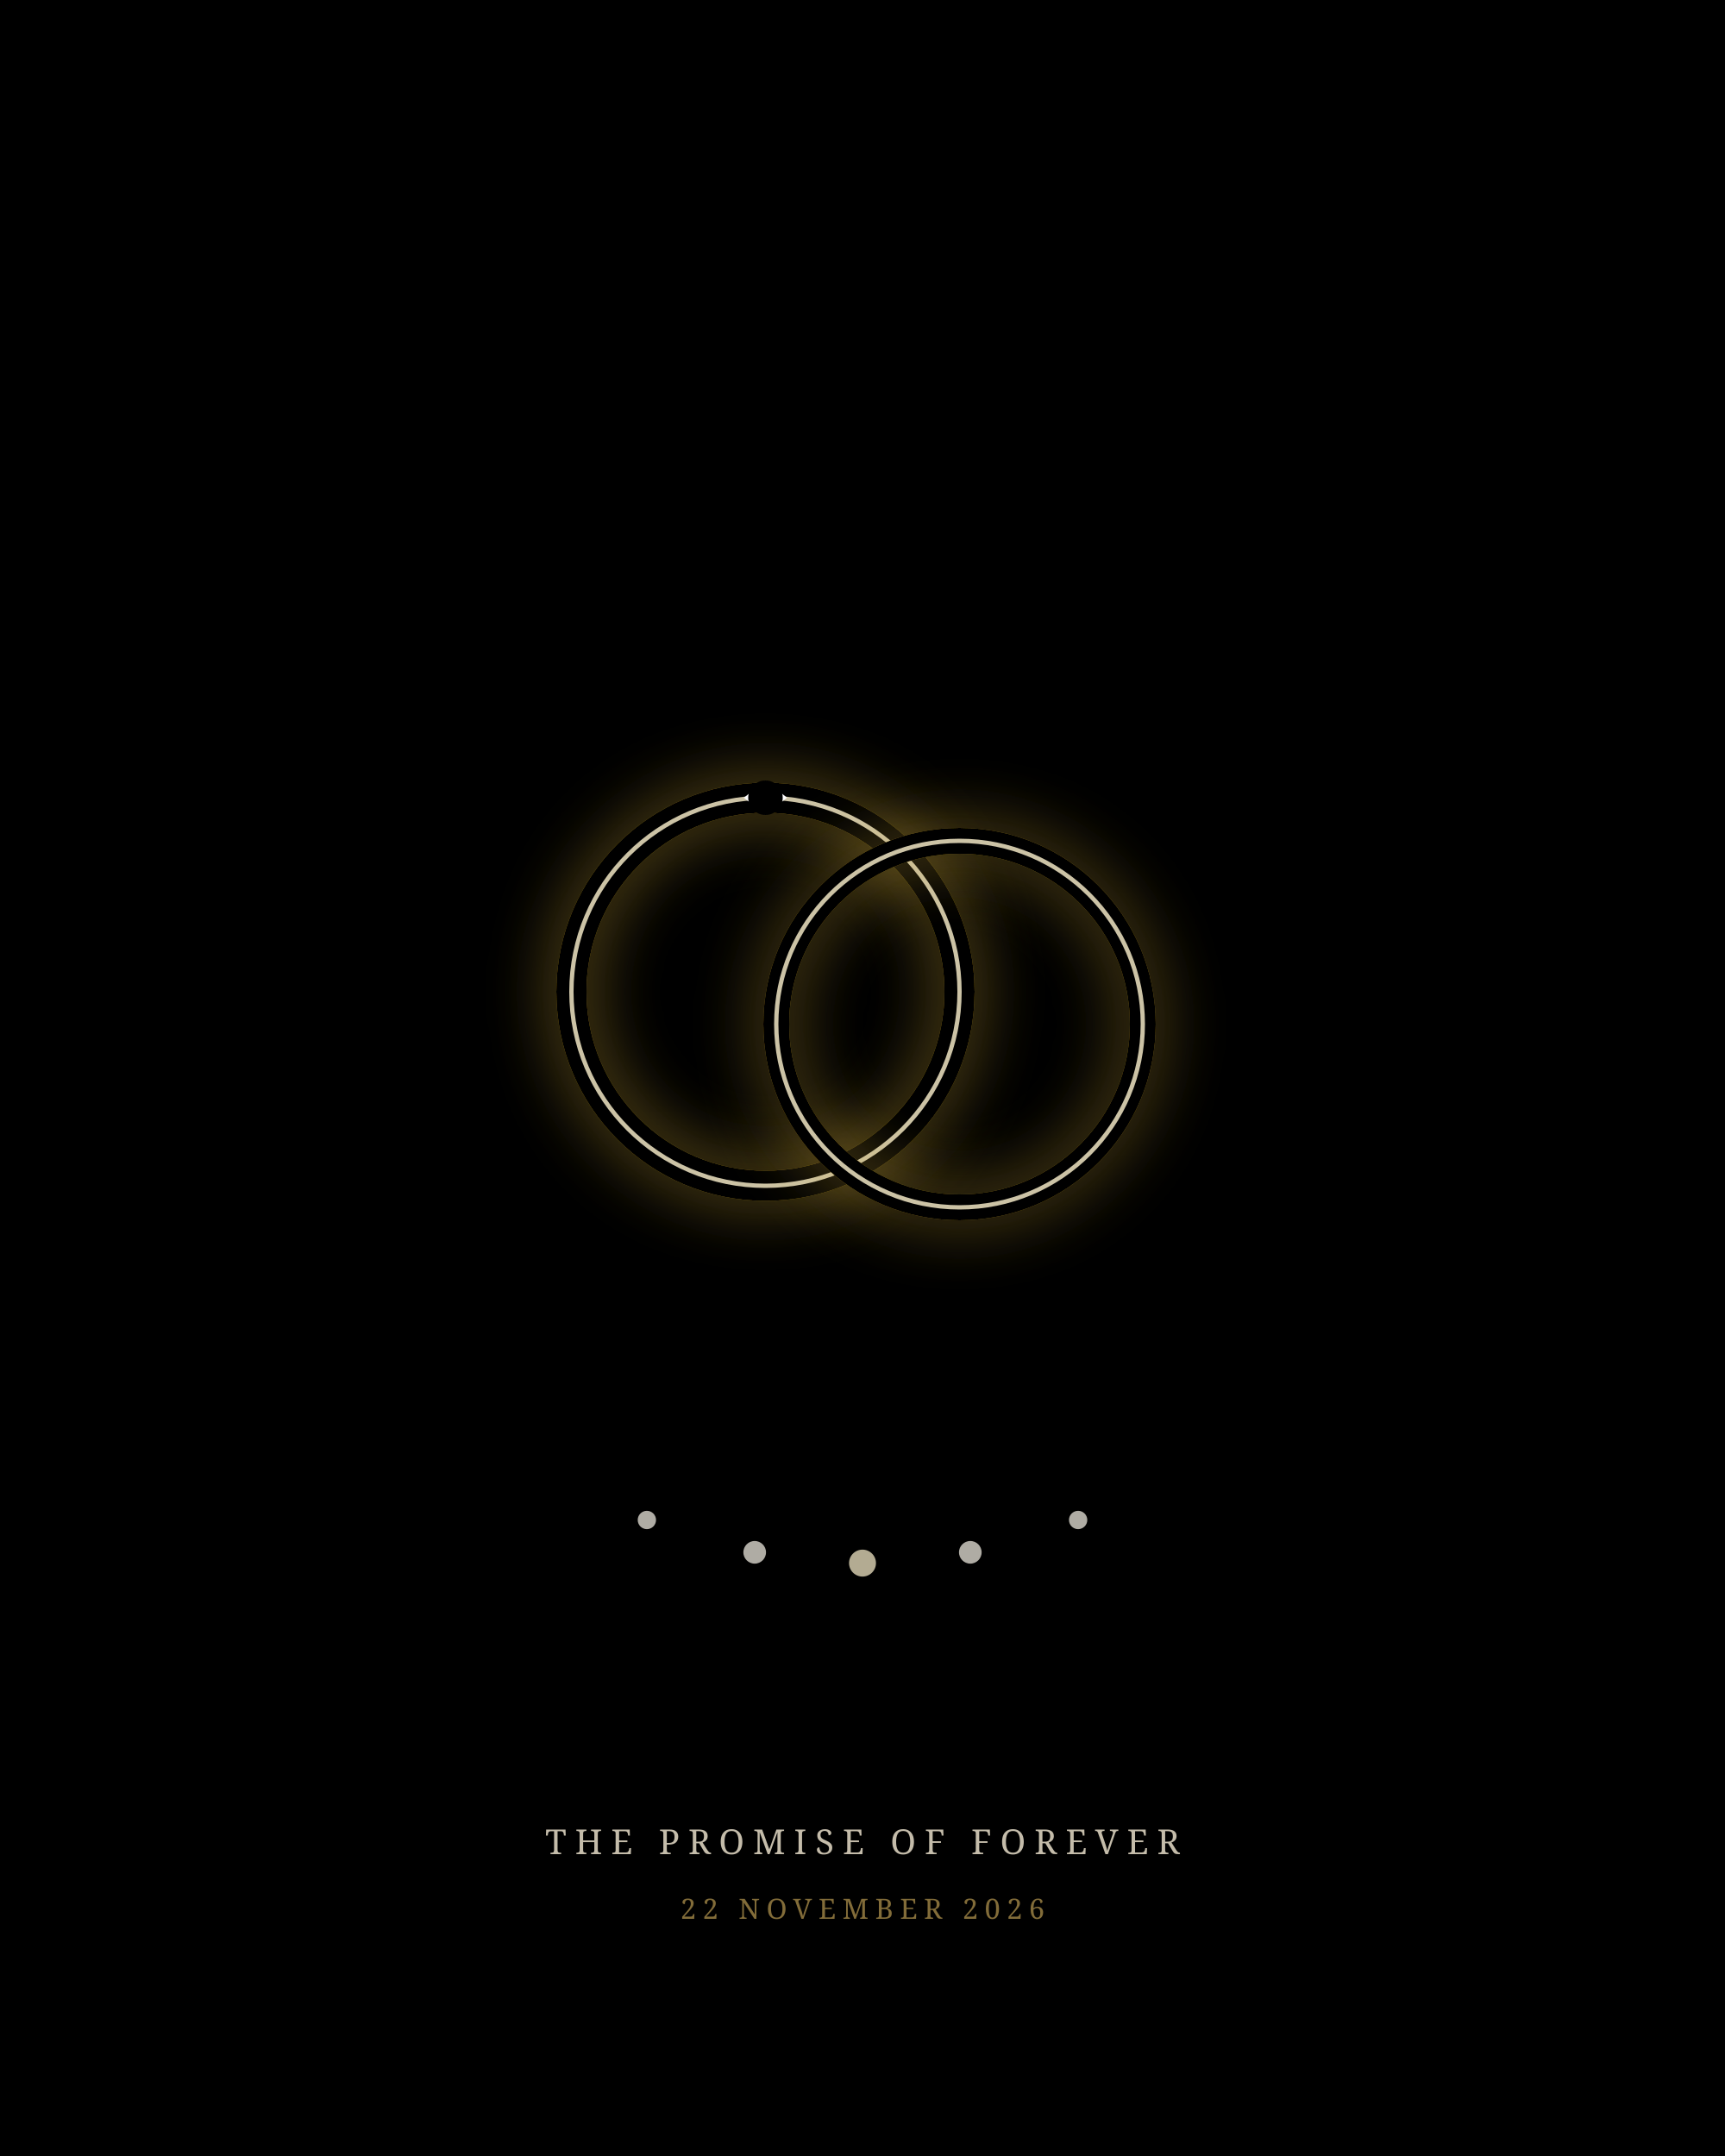
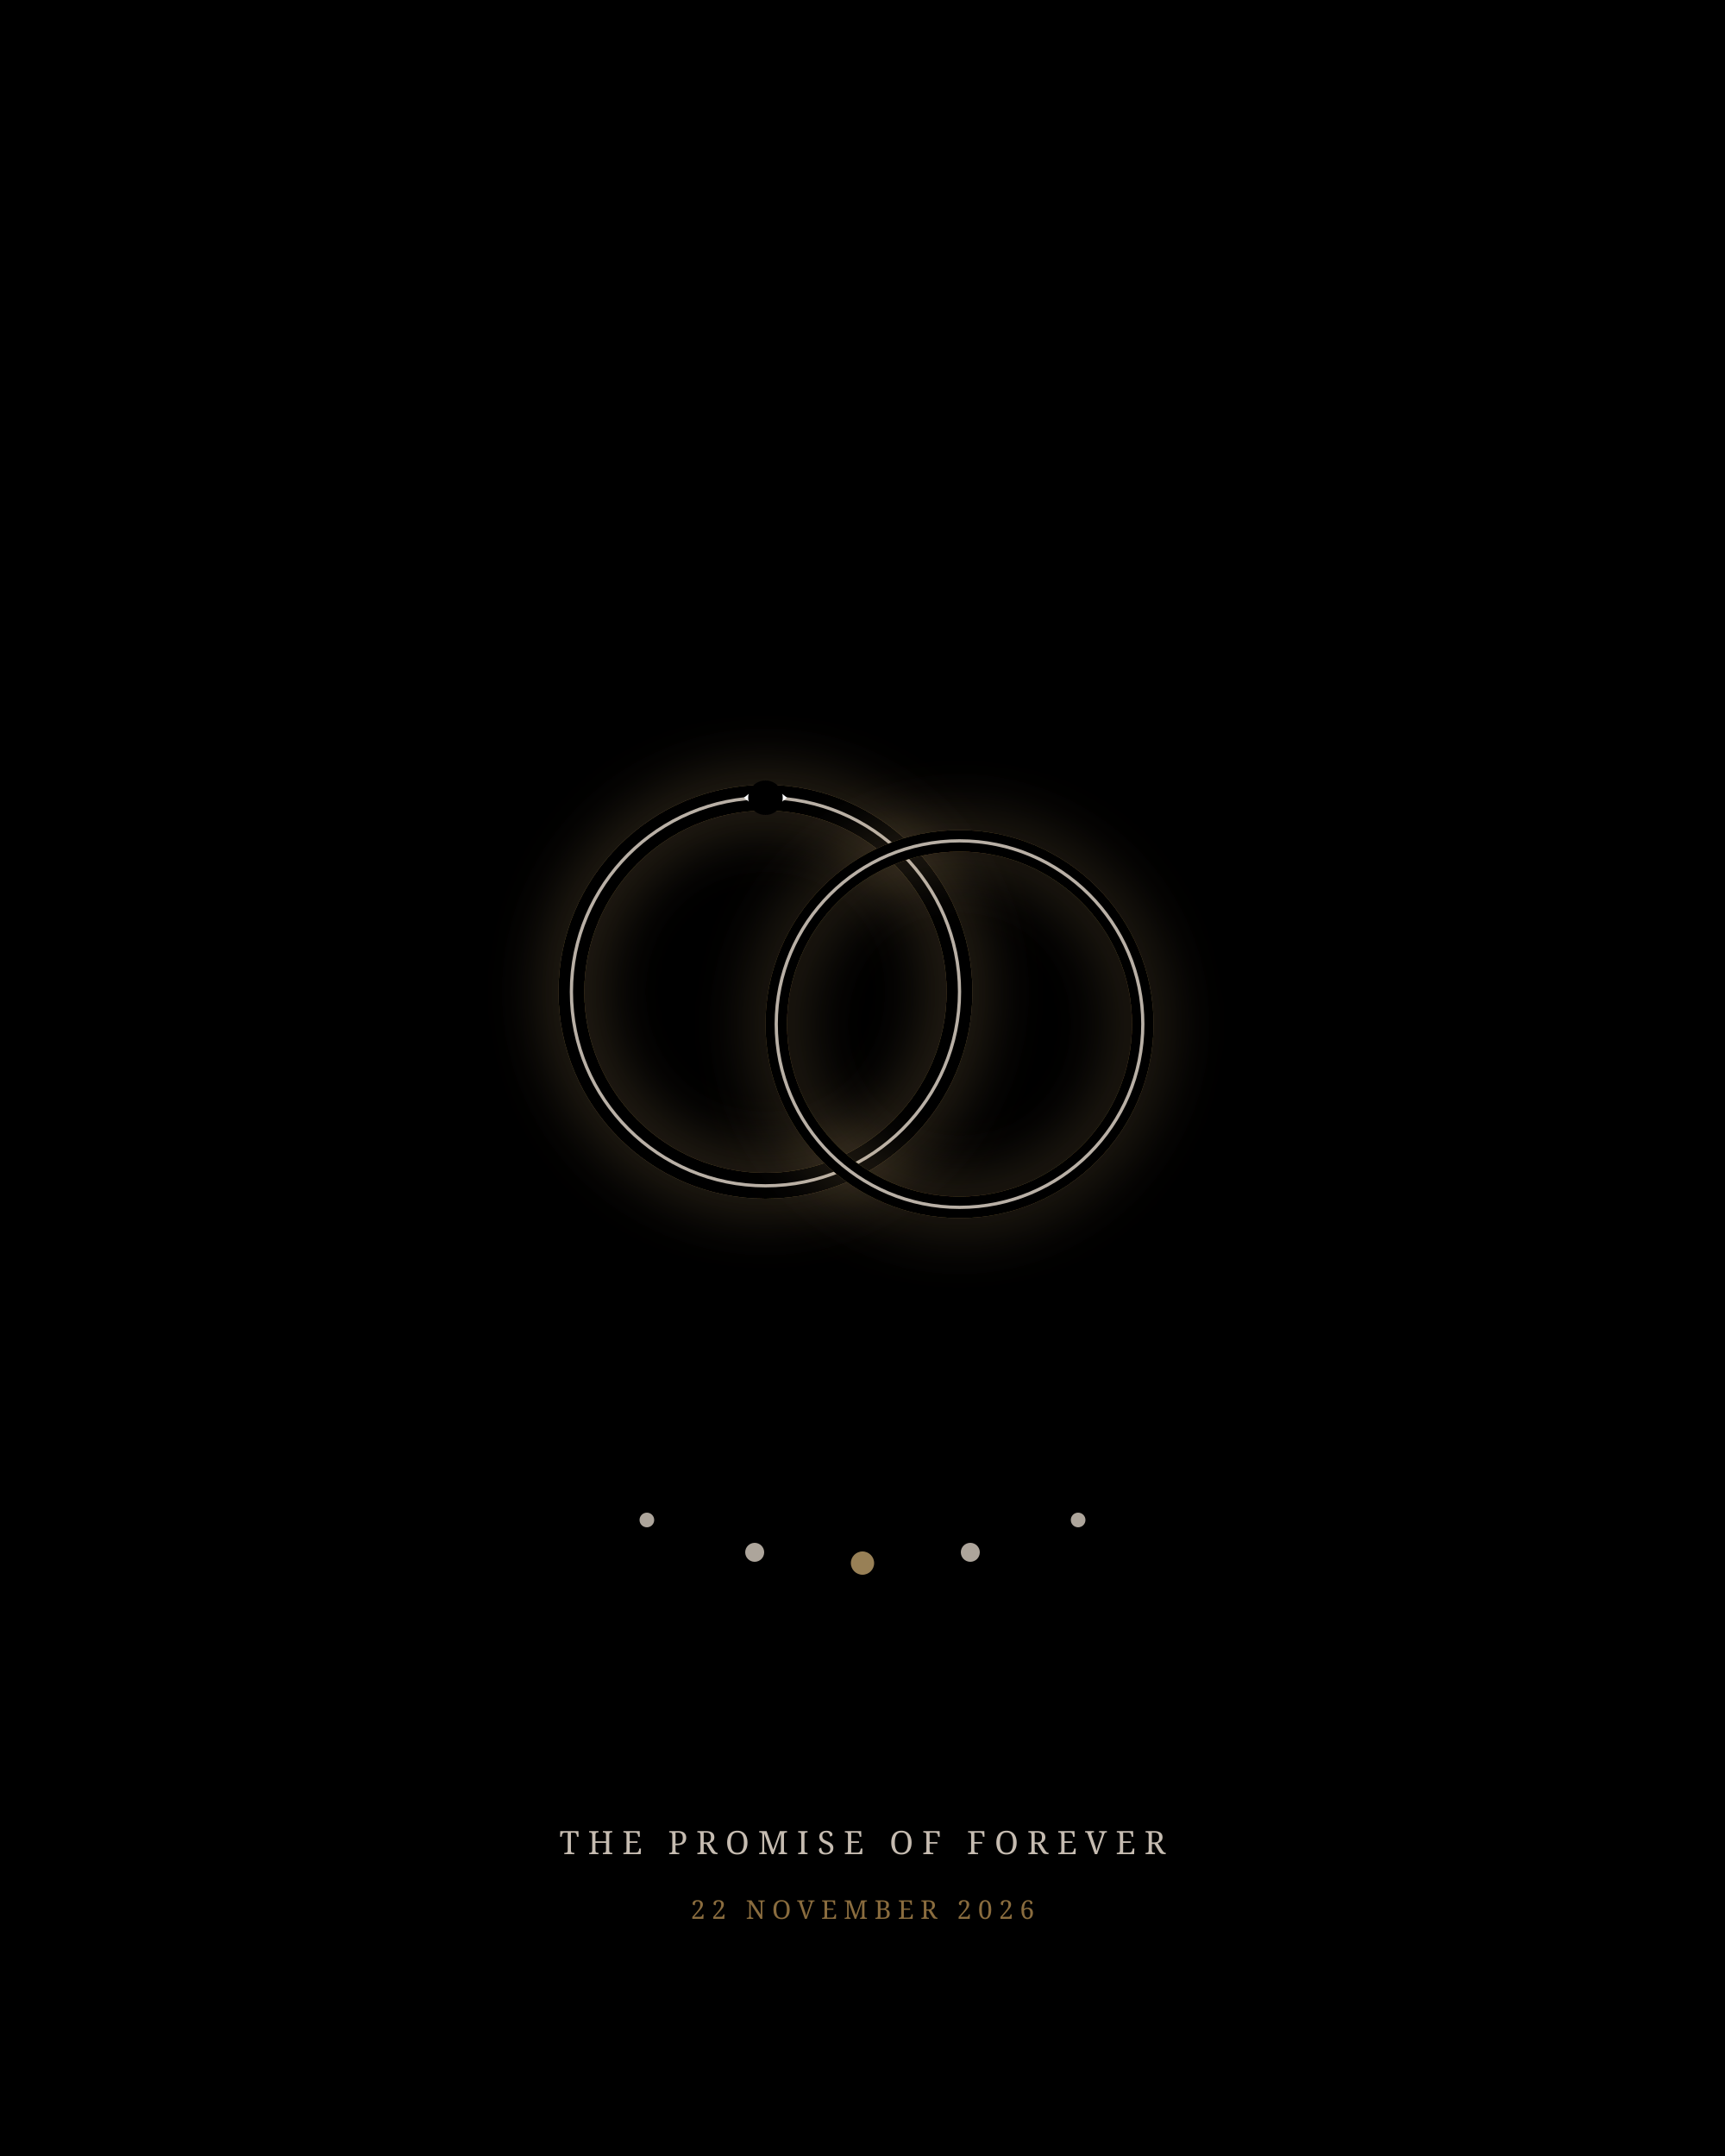
<svg xmlns="http://www.w3.org/2000/svg" viewBox="0 0 800 1000" width="800" height="1000">
  <defs>
-     <radialGradient id="emeraldBg" cx="50%" cy="40%" r="60%">
-       <stop offset="0%" stopColor="#173B2D" />
-       <stop offset="60%" stopColor="#064B38" />
-       <stop offset="100%" stopColor="#092D23" />
+     <radialGradient id="plumBg1" cx="50%" cy="40%" r="65%">
+       <stop offset="0%" stopColor="#461B43" />
+       <stop offset="55%" stopColor="#34112F" />
+       <stop offset="100%" stopColor="#260C26" />
    </radialGradient>
-     <linearGradient id="gold" x1="0%" y1="0%" x2="100%" y2="100%">
-       <stop offset="0%" stopColor="#FFF4D0" />
-       <stop offset="35%" stopColor="#E2C172" />
-       <stop offset="70%" stopColor="#B99A51" />
-       <stop offset="100%" stopColor="#8A6D2B" />
+     <linearGradient id="goldPlum1" x1="0%" y1="0%" x2="100%" y2="100%">
+       <stop offset="0%" stopColor="#F7EBDD" />
+       <stop offset="35%" stopColor="#D9B77B" />
+       <stop offset="70%" stopColor="#C49A58" />
+       <stop offset="100%" stopColor="#8B672B" />
    </linearGradient>
-     <radialGradient id="ringGlow" cx="50%" cy="50%" r="50%">
-       <stop offset="0%" stopColor="#D4AF37" stopOpacity="0.8" />
+     <radialGradient id="ringGlowPlum" cx="50%" cy="50%" r="50%">
+       <stop offset="0%" stopColor="#D9B77B" stopOpacity="0.8" />
      <stop offset="100%" stopColor="transparent" stopOpacity="0" />
    </radialGradient>
  </defs>
-   <rect width="800" height="1000" fill="url(#emeraldBg)" />
-   <rect x="30" y="30" width="740" height="940" rx="20" fill="none" stroke="url(#gold)" stroke-width="2" opacity="0.6" />
-   <rect x="45" y="45" width="710" height="910" rx="14" fill="none" stroke="url(#gold)" stroke-width="1" stroke-dasharray="4 6" opacity="0.4" />
-   <circle cx="400" cy="460" r="220" stroke="url(#gold)" stroke-width="1.5" stroke-dasharray="3 5" opacity="0.25" fill="none" />
-   <circle cx="400" cy="460" r="150" stroke="url(#gold)" stroke-width="1" opacity="0.3" fill="none" />
+   <rect width="800" height="1000" fill="url(#plumBg1)" />
+   <rect x="30" y="30" width="740" height="940" rx="20" fill="none" stroke="url(#goldPlum1)" stroke-width="1.8" opacity="0.6" />
+   <rect x="45" y="45" width="710" height="910" rx="14" fill="none" stroke="url(#goldPlum1)" stroke-width="0.8" stroke-dasharray="4 6" opacity="0.4" />
+   <circle cx="400" cy="460" r="210" stroke="url(#goldPlum1)" stroke-width="1.2" stroke-dasharray="3 5" opacity="0.25" fill="none" />
+   <circle cx="400" cy="460" r="145" stroke="url(#goldPlum1)" stroke-width="1" opacity="0.3" fill="none" />
  <g transform="translate(400, 460)">
-     <ellipse cx="-45" cy="0" rx="90" ry="90" fill="none" stroke="url(#gold)" stroke-width="14" filter="drop-shadow(0 0 15px rgba(212,175,55,0.6))" />
-     <ellipse cx="-45" cy="0" rx="90" ry="90" fill="none" stroke="#FFF4D0" stroke-width="2" opacity="0.8" />
+     <ellipse cx="-45" cy="0" rx="90" ry="90" fill="none" stroke="url(#goldPlum1)" stroke-width="12" filter="drop-shadow(0 0 15px rgba(217,183,123,0.4))" />
+     <ellipse cx="-45" cy="0" rx="90" ry="90" fill="none" stroke="#F7EBDD" stroke-width="1.5" opacity="0.75" />
    <polygon points="-45,-98 -35,-90 -45,-82 -55,-90" fill="#FFFFFF" />
-     <circle cx="-45" cy="-90" r="8" fill="url(#ringGlow)" />
-     <ellipse cx="45" cy="15" rx="85" ry="85" fill="none" stroke="url(#gold)" stroke-width="12" filter="drop-shadow(0 0 15px rgba(212,175,55,0.6))" />
-     <ellipse cx="45" cy="15" rx="85" ry="85" fill="none" stroke="#FFF4D0" stroke-width="2" opacity="0.8" />
+     <circle cx="-45" cy="-90" r="8" fill="url(#ringGlowPlum)" />
+     <ellipse cx="45" cy="15" rx="85" ry="85" fill="none" stroke="url(#goldPlum1)" stroke-width="10" filter="drop-shadow(0 0 15px rgba(217,183,123,0.4))" />
+     <ellipse cx="45" cy="15" rx="85" ry="85" fill="none" stroke="#F7EBDD" stroke-width="1.5" opacity="0.75" />
  </g>
-   <g stroke="url(#gold)" stroke-width="1.5" opacity="0.7" fill="none">
+   <g stroke="url(#goldPlum1)" stroke-width="1.2" opacity="0.7" fill="none">
    <path d="M250 680 Q400 750 550 680" />
-     <circle cx="300" cy="705" r="5" fill="#FAF5EA" />
-     <circle cx="350" cy="720" r="6" fill="#FAF5EA" />
-     <circle cx="400" cy="725" r="7" fill="#FFF4D0" />
-     <circle cx="450" cy="720" r="6" fill="#FAF5EA" />
-     <circle cx="500" cy="705" r="5" fill="#FAF5EA" />
+     <circle cx="300" cy="705" r="4" fill="#F7EBDD" />
+     <circle cx="350" cy="720" r="5" fill="#F7EBDD" />
+     <circle cx="400" cy="725" r="6" fill="#D9B77B" />
+     <circle cx="450" cy="720" r="5" fill="#F7EBDD" />
+     <circle cx="500" cy="705" r="4" fill="#F7EBDD" />
  </g>
-   <text x="400" y="820" font-family="Georgia, serif" font-size="28" fill="url(#gold)" text-anchor="middle" letter-spacing="6">JYOTHI &amp; MRIDHUL</text>
-   <text x="400" y="860" font-family="Georgia, serif" font-size="16" fill="#F5EBD5" text-anchor="middle" letter-spacing="4" opacity="0.8">THE PROMISE OF FOREVER</text>
-   <text x="400" y="890" font-family="Georgia, serif" font-size="13" fill="#B99A51" text-anchor="middle" letter-spacing="3" opacity="0.7">22 NOVEMBER 2026</text>
+   <text x="400" y="820" font-family="Georgia, serif" font-size="28" fill="url(#goldPlum1)" text-anchor="middle" letter-spacing="6">JYOTHI &amp; MRIDHUL</text>
+   <text x="400" y="860" font-family="Georgia, serif" font-size="15" fill="#F7EBDD" text-anchor="middle" letter-spacing="4" opacity="0.8">THE PROMISE OF FOREVER</text>
+   <text x="400" y="890" font-family="Georgia, serif" font-size="12" fill="#C49A58" text-anchor="middle" letter-spacing="3" opacity="0.7">22 NOVEMBER 2026</text>
</svg>
